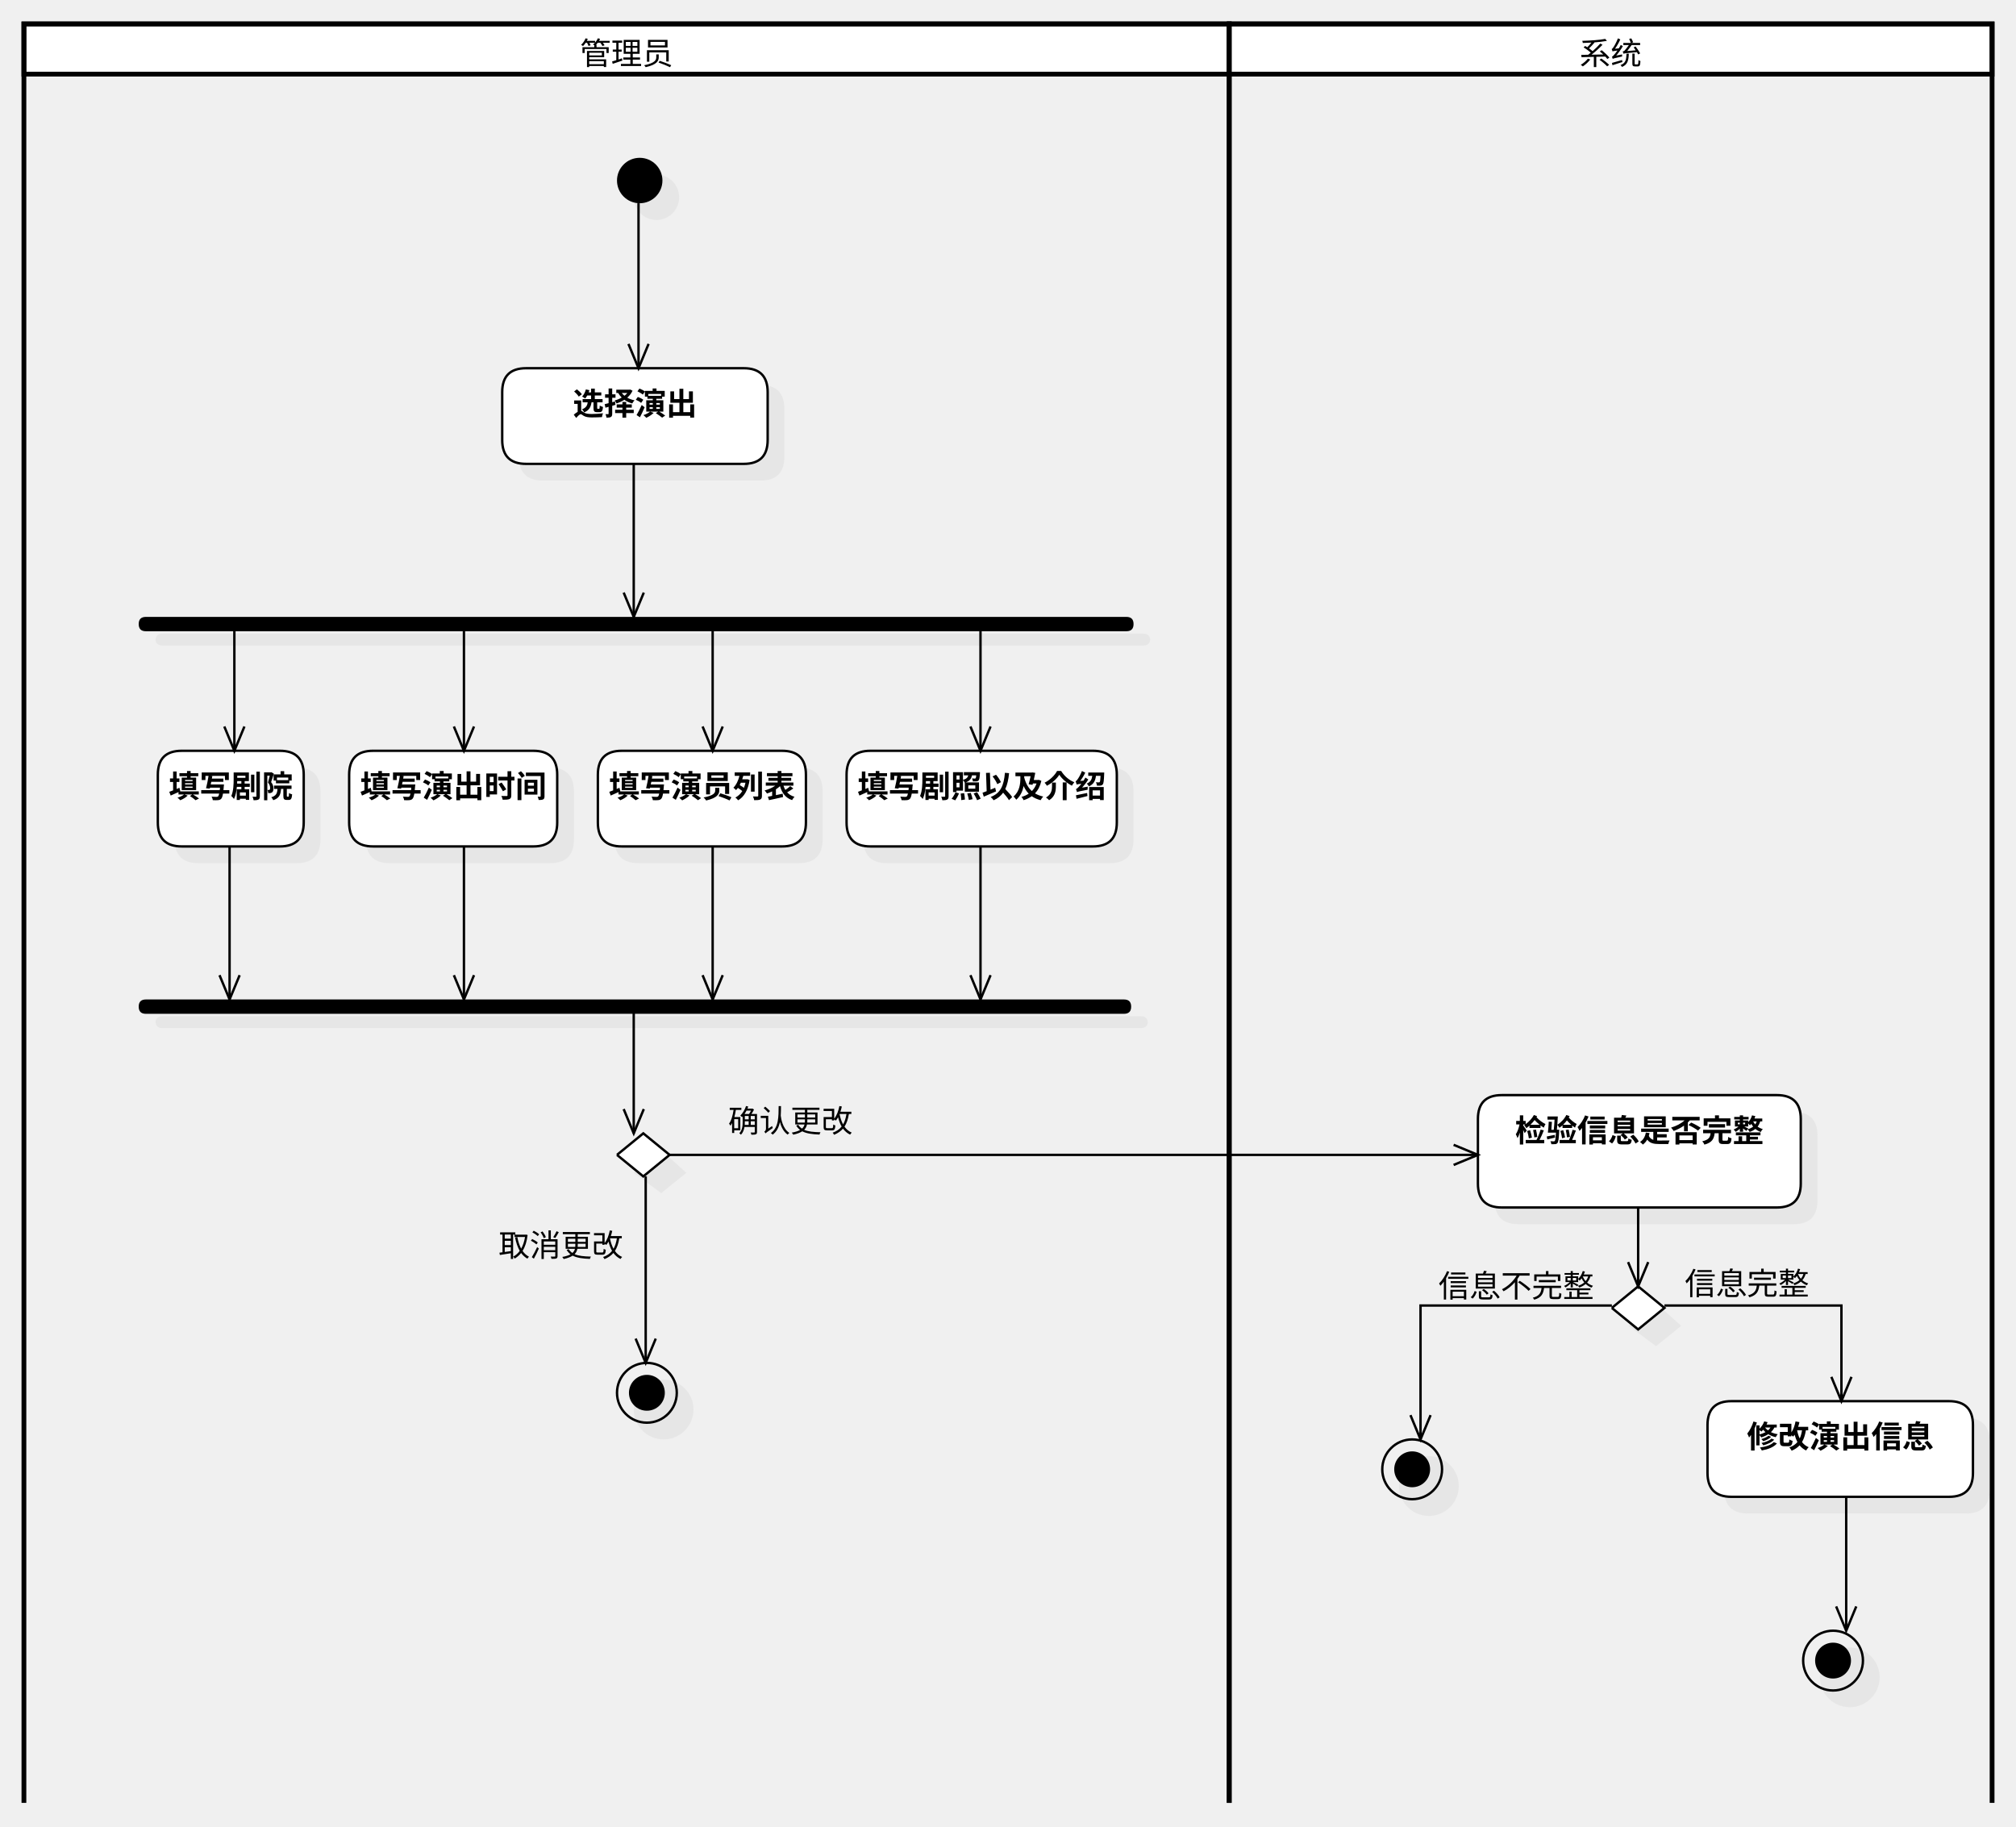
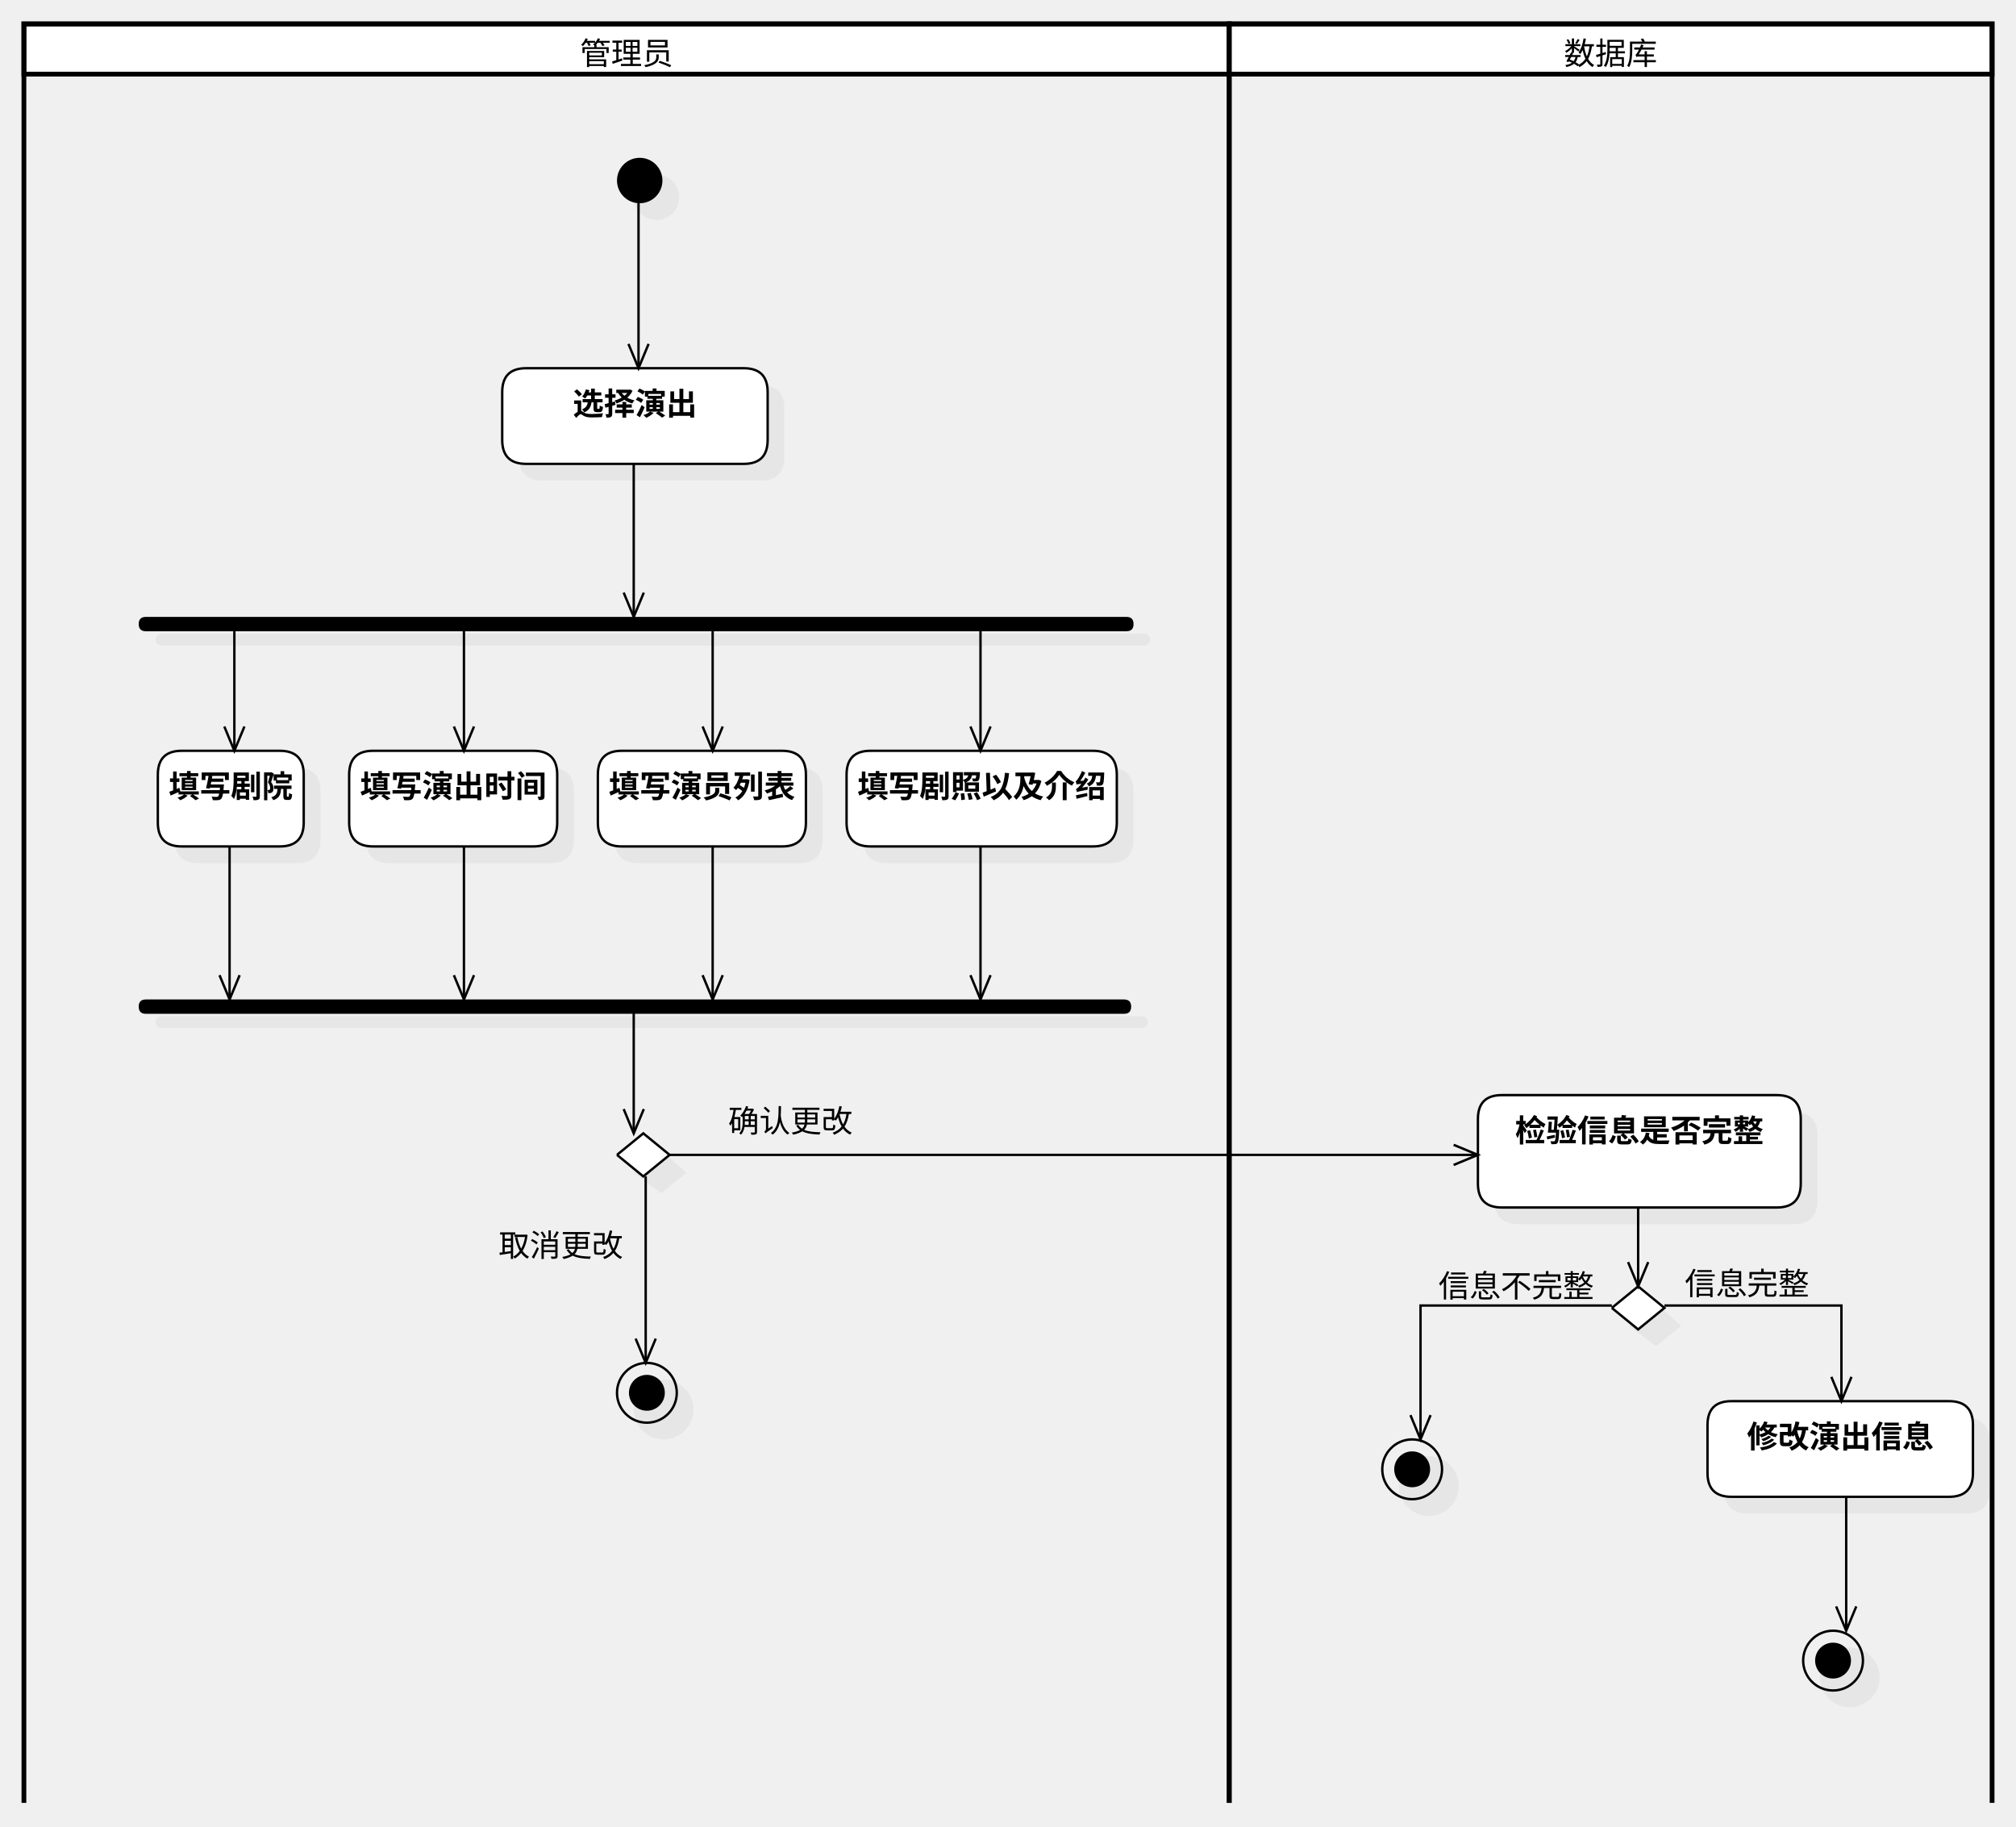
<svg xmlns="http://www.w3.org/2000/svg" version="1.1" width="843" height="764">
  <defs />
  <g>
    <g transform="translate(-30,-150) scale(1,1)">
      <rect fill="#ffffff" stroke="none" x="40" y="160" width="504" height="21" />
    </g>
    <g transform="translate(-30,-150) scale(1,1)">
      <path fill="none" stroke="#000000" d="M 40 160 L 544 160 L 544 181 L 40 181 L 40 160 Z Z" stroke-miterlimit="10" stroke-width="2" />
    </g>
    <g transform="translate(-30,-150) scale(1,1)">
      <path fill="none" stroke="#000000" d="M 40 904 L 40 160 L 544 160 L 544 904" stroke-miterlimit="10" stroke-width="2" />
    </g>
    <g transform="translate(-30,-150) scale(1,1)">
      <g>
        <path fill="none" stroke="none" />
        <text fill="#000000" stroke="none" font-family="Arial" font-size="13px" font-style="normal" font-weight="normal" text-decoration="none" x="272.5" y="177">管理员</text>
      </g>
    </g>
    <g transform="translate(-30,-150) scale(1,1)">
      <rect fill="#ffffff" stroke="none" x="544" y="160" width="319" height="21" />
    </g>
    <g transform="translate(-30,-150) scale(1,1)">
      <path fill="none" stroke="#000000" d="M 544 160 L 863 160 L 863 181 L 544 181 L 544 160 Z Z" stroke-miterlimit="10" stroke-width="2" />
    </g>
    <g transform="translate(-30,-150) scale(1,1)">
      <path fill="none" stroke="#000000" d="M 544 904 L 544 160 L 863 160 L 863 904" stroke-miterlimit="10" stroke-width="2" />
    </g>
    <g transform="translate(-30,-150) scale(1,1)">
      <g>
        <path fill="none" stroke="none" />
-         <text fill="#000000" stroke="none" font-family="Arial" font-size="13px" font-style="normal" font-weight="normal" text-decoration="none" x="690.5" y="177">系统</text>
+         <text fill="#000000" stroke="none" font-family="Arial" font-size="13px" font-style="normal" font-weight="normal" text-decoration="none" x="684" y="177">数据库</text>
      </g>
    </g>
    <g transform="translate(-30,-150) scale(1,1)">
      <path fill="#C0C0C0" stroke="none" d="M 98 415 L 508 415 Q 511 415 511 418 L 511 417 Q 511 420 508 420 L 98 420 Q 95 420 95 417 L 95 418 Q 95 415 98 415 Z" opacity="0.2" />
    </g>
    <g transform="translate(-30,-150) scale(1,1)">
      <path fill="#000000" stroke="none" d="M 91 408 L 501 408 Q 504 408 504 411 L 504 411 Q 504 414 501 414 L 91 414 Q 88 414 88 411 L 88 411 Q 88 408 91 408 Z" />
    </g>
    <g transform="translate(-30,-150) scale(1,1)">
      <path fill="#C0C0C0" stroke="none" d="M 295 232.5 C 295 227.253 299.253 223 304.5 223 C 309.747 223 314 227.253 314 232.5 C 314 237.747 309.747 242 304.5 242 C 299.253 242 295 237.747 295 232.5 Z" opacity="0.2" />
    </g>
    <g transform="translate(-30,-150) scale(1,1)">
      <path fill="#000000" stroke="none" d="M 288 225.5 C 288 220.253 292.253 216 297.5 216 C 302.747 216 307 220.253 307 225.5 C 307 230.747 302.747 235 297.5 235 C 292.253 235 288 230.747 288 225.5 Z" />
    </g>
    <g transform="translate(-30,-150) scale(1,1)">
      <path fill="#C0C0C0" stroke="none" d="M 257 311 L 348 311 Q 358 311 358 321 L 358 341 Q 358 351 348 351 L 257 351 Q 247 351 247 341 L 247 321 Q 247 311 257 311 Z" opacity="0.2" />
    </g>
    <g transform="translate(-30,-150) scale(1,1)">
      <path fill="#ffffff" stroke="none" d="M 250 304 L 341 304 Q 351 304 351 314 L 351 334 Q 351 344 341 344 L 250 344 Q 240 344 240 334 L 240 314 Q 240 304 250 304 Z" />
    </g>
    <g transform="translate(-30,-150) scale(1,1)">
      <path fill="none" stroke="#000000" d="M 250 304 L 341 304 Q 351 304 351 314 L 351 334 Q 351 344 341 344 L 250 344 Q 240 344 240 334 L 240 314 Q 240 304 250 304 Z" stroke-miterlimit="10" />
    </g>
    <g transform="translate(-30,-150) scale(1,1)">
      <g>
        <path fill="none" stroke="none" />
        <text fill="#000000" stroke="none" font-family="Arial" font-size="13px" font-style="normal" font-weight="bold" text-decoration="none" x="269.5" y="323.5">选择演出</text>
      </g>
    </g>
    <g transform="translate(-30,-150) scale(1,1)">
      <path fill="#C0C0C0" stroke="none" d="M 113 471 L 154 471 Q 164 471 164 481 L 164 501 Q 164 511 154 511 L 113 511 Q 103 511 103 501 L 103 481 Q 103 471 113 471 Z" opacity="0.2" />
    </g>
    <g transform="translate(-30,-150) scale(1,1)">
      <path fill="#ffffff" stroke="none" d="M 106 464 L 147 464 Q 157 464 157 474 L 157 494 Q 157 504 147 504 L 106 504 Q 96 504 96 494 L 96 474 Q 96 464 106 464 Z" />
    </g>
    <g transform="translate(-30,-150) scale(1,1)">
      <path fill="none" stroke="#000000" d="M 106 464 L 147 464 Q 157 464 157 474 L 157 494 Q 157 504 147 504 L 106 504 Q 96 504 96 494 L 96 474 Q 96 464 106 464 Z" stroke-miterlimit="10" />
    </g>
    <g transform="translate(-30,-150) scale(1,1)">
      <g>
        <path fill="none" stroke="none" />
        <text fill="#000000" stroke="none" font-family="Arial" font-size="13px" font-style="normal" font-weight="bold" text-decoration="none" x="100.5" y="483.5">填写剧院</text>
      </g>
    </g>
    <g transform="translate(-30,-150) scale(1,1)">
      <path fill="#C0C0C0" stroke="none" d="M 193 471 L 260 471 Q 270 471 270 481 L 270 501 Q 270 511 260 511 L 193 511 Q 183 511 183 501 L 183 481 Q 183 471 193 471 Z" opacity="0.2" />
    </g>
    <g transform="translate(-30,-150) scale(1,1)">
      <path fill="#ffffff" stroke="none" d="M 186 464 L 253 464 Q 263 464 263 474 L 263 494 Q 263 504 253 504 L 186 504 Q 176 504 176 494 L 176 474 Q 176 464 186 464 Z" />
    </g>
    <g transform="translate(-30,-150) scale(1,1)">
      <path fill="none" stroke="#000000" d="M 186 464 L 253 464 Q 263 464 263 474 L 263 494 Q 263 504 253 504 L 186 504 Q 176 504 176 494 L 176 474 Q 176 464 186 464 Z" stroke-miterlimit="10" />
    </g>
    <g transform="translate(-30,-150) scale(1,1)">
      <g>
        <path fill="none" stroke="none" />
        <text fill="#000000" stroke="none" font-family="Arial" font-size="13px" font-style="normal" font-weight="bold" text-decoration="none" x="180.5" y="483.5">填写演出时间</text>
      </g>
    </g>
    <g transform="translate(-30,-150) scale(1,1)">
      <path fill="#C0C0C0" stroke="none" d="M 297 471 L 364 471 Q 374 471 374 481 L 374 501 Q 374 511 364 511 L 297 511 Q 287 511 287 501 L 287 481 Q 287 471 297 471 Z" opacity="0.2" />
    </g>
    <g transform="translate(-30,-150) scale(1,1)">
      <path fill="#ffffff" stroke="none" d="M 290 464 L 357 464 Q 367 464 367 474 L 367 494 Q 367 504 357 504 L 290 504 Q 280 504 280 494 L 280 474 Q 280 464 290 464 Z" />
    </g>
    <g transform="translate(-30,-150) scale(1,1)">
      <path fill="none" stroke="#000000" d="M 290 464 L 357 464 Q 367 464 367 474 L 367 494 Q 367 504 357 504 L 290 504 Q 280 504 280 494 L 280 474 Q 280 464 290 464 Z" stroke-miterlimit="10" />
    </g>
    <g transform="translate(-30,-150) scale(1,1)">
      <g>
        <path fill="none" stroke="none" />
        <text fill="#000000" stroke="none" font-family="Arial" font-size="13px" font-style="normal" font-weight="bold" text-decoration="none" x="284.5" y="483.5">填写演员列表</text>
      </g>
    </g>
    <g transform="translate(-30,-150) scale(1,1)">
      <path fill="#C0C0C0" stroke="none" d="M 401 471 L 494 471 Q 504 471 504 481 L 504 501 Q 504 511 494 511 L 401 511 Q 391 511 391 501 L 391 481 Q 391 471 401 471 Z" opacity="0.2" />
    </g>
    <g transform="translate(-30,-150) scale(1,1)">
      <path fill="#ffffff" stroke="none" d="M 394 464 L 487 464 Q 497 464 497 474 L 497 494 Q 497 504 487 504 L 394 504 Q 384 504 384 494 L 384 474 Q 384 464 394 464 Z" />
    </g>
    <g transform="translate(-30,-150) scale(1,1)">
      <path fill="none" stroke="#000000" d="M 394 464 L 487 464 Q 497 464 497 474 L 497 494 Q 497 504 487 504 L 394 504 Q 384 504 384 494 L 384 474 Q 384 464 394 464 Z" stroke-miterlimit="10" />
    </g>
    <g transform="translate(-30,-150) scale(1,1)">
      <g>
        <path fill="none" stroke="none" />
        <text fill="#000000" stroke="none" font-family="Arial" font-size="13px" font-style="normal" font-weight="bold" text-decoration="none" x="388.5" y="483.5">填写剧照以及介绍</text>
      </g>
    </g>
    <g transform="translate(-30,-150) scale(1,1)">
      <path fill="#C0C0C0" stroke="none" d="M 98 575 L 507 575 Q 510 575 510 578 L 510 577 Q 510 580 507 580 L 98 580 Q 95 580 95 577 L 95 578 Q 95 575 98 575 Z" opacity="0.2" />
    </g>
    <g transform="translate(-30,-150) scale(1,1)">
      <path fill="#000000" stroke="none" d="M 91 568 L 500 568 Q 503 568 503 571 L 503 571 Q 503 574 500 574 L 91 574 Q 88 574 88 571 L 88 571 Q 88 568 91 568 Z" />
    </g>
    <g transform="translate(-30,-150) scale(1,1)">
      <path fill="#C0C0C0" stroke="none" d="M 295 640.5 L 306.5 631 L 317 640.5 L 306.5 649 L 295 640.5" opacity="0.2" />
    </g>
    <g transform="translate(-30,-150) scale(1,1)">
      <path fill="#ffffff" stroke="none" d="M 288 633 L 299 624 L 310 633 L 299 642 L 288 633" />
    </g>
    <g transform="translate(-30,-150) scale(1,1)">
      <path fill="none" stroke="#000000" d="M 288 633 L 299 624 L 310 633 L 299 642 L 288 633 L 288 633" stroke-miterlimit="10" />
    </g>
    <g transform="translate(-30,-150) scale(1,1)">
      <path fill="#C0C0C0" stroke="none" d="M 665 615 L 780 615 Q 790 615 790 625 L 790 652 Q 790 662 780 662 L 665 662 Q 655 662 655 652 L 655 625 Q 655 615 665 615 Z" opacity="0.2" />
    </g>
    <g transform="translate(-30,-150) scale(1,1)">
      <path fill="#ffffff" stroke="none" d="M 658 608 L 773 608 Q 783 608 783 618 L 783 645 Q 783 655 773 655 L 658 655 Q 648 655 648 645 L 648 618 Q 648 608 658 608 Z" />
    </g>
    <g transform="translate(-30,-150) scale(1,1)">
      <path fill="none" stroke="#000000" d="M 658 608 L 773 608 Q 783 608 783 618 L 783 645 Q 783 655 773 655 L 658 655 Q 648 655 648 645 L 648 618 Q 648 608 658 608 Z" stroke-miterlimit="10" />
    </g>
    <g transform="translate(-30,-150) scale(1,1)">
      <g>
        <path fill="none" stroke="none" />
        <text fill="#000000" stroke="none" font-family="Arial" font-size="13px" font-style="normal" font-weight="bold" text-decoration="none" x="663.5" y="627.5">检验信息是否完整</text>
      </g>
    </g>
    <g transform="translate(-30,-150) scale(1,1)">
      <path fill="#C0C0C0" stroke="none" d="M 761 743 L 852 743 Q 862 743 862 753 L 862 773 Q 862 783 852 783 L 761 783 Q 751 783 751 773 L 751 753 Q 751 743 761 743 Z" opacity="0.2" />
    </g>
    <g transform="translate(-30,-150) scale(1,1)">
      <path fill="#ffffff" stroke="none" d="M 754 736 L 845 736 Q 855 736 855 746 L 855 766 Q 855 776 845 776 L 754 776 Q 744 776 744 766 L 744 746 Q 744 736 754 736 Z" />
    </g>
    <g transform="translate(-30,-150) scale(1,1)">
      <path fill="none" stroke="#000000" d="M 754 736 L 845 736 Q 855 736 855 746 L 855 766 Q 855 776 845 776 L 754 776 Q 744 776 744 766 L 744 746 Q 744 736 754 736 Z" stroke-miterlimit="10" />
    </g>
    <g transform="translate(-30,-150) scale(1,1)">
      <g>
        <path fill="none" stroke="none" />
        <text fill="#000000" stroke="none" font-family="Arial" font-size="13px" font-style="normal" font-weight="bold" text-decoration="none" x="760.5" y="755.5">修改演出信息</text>
      </g>
    </g>
    <g transform="translate(-30,-150) scale(1,1)">
      <path fill="none" stroke="#000000" d="M 297 235 L 297 304" stroke-miterlimit="10" />
    </g>
    <g transform="translate(-30,-150) scale(1,1)">
      <path fill="none" stroke="#000000" d="M 292.79 293.837 L 297 304 L 301.21 293.837" stroke-miterlimit="10" />
    </g>
    <g transform="translate(-30,-150) scale(1,1)">
      <path fill="none" stroke="#000000" d="M 295 344 L 295 408" stroke-miterlimit="10" />
    </g>
    <g transform="translate(-30,-150) scale(1,1)">
      <path fill="none" stroke="#000000" d="M 290.79 397.837 L 295 408 L 299.21 397.837" stroke-miterlimit="10" />
    </g>
    <g transform="translate(-30,-150) scale(1,1)">
      <path fill="none" stroke="#000000" d="M 128 413 L 128 464" stroke-miterlimit="10" />
    </g>
    <g transform="translate(-30,-150) scale(1,1)">
      <path fill="none" stroke="#000000" d="M 123.79 453.837 L 128 464 L 132.21 453.837" stroke-miterlimit="10" />
    </g>
    <g transform="translate(-30,-150) scale(1,1)">
      <path fill="none" stroke="#000000" d="M 224 413 L 224 464" stroke-miterlimit="10" />
    </g>
    <g transform="translate(-30,-150) scale(1,1)">
      <path fill="none" stroke="#000000" d="M 219.79 453.837 L 224 464 L 228.21 453.837" stroke-miterlimit="10" />
    </g>
    <g transform="translate(-30,-150) scale(1,1)">
      <path fill="none" stroke="#000000" d="M 328 413 L 328 464" stroke-miterlimit="10" />
    </g>
    <g transform="translate(-30,-150) scale(1,1)">
      <path fill="none" stroke="#000000" d="M 323.79 453.837 L 328 464 L 332.21 453.837" stroke-miterlimit="10" />
    </g>
    <g transform="translate(-30,-150) scale(1,1)">
      <path fill="none" stroke="#000000" d="M 440 413 L 440 464" stroke-miterlimit="10" />
    </g>
    <g transform="translate(-30,-150) scale(1,1)">
      <path fill="none" stroke="#000000" d="M 435.79 453.837 L 440 464 L 444.21 453.837" stroke-miterlimit="10" />
    </g>
    <g transform="translate(-30,-150) scale(1,1)">
      <path fill="none" stroke="#000000" d="M 126 504 L 126 568" stroke-miterlimit="10" />
    </g>
    <g transform="translate(-30,-150) scale(1,1)">
      <path fill="none" stroke="#000000" d="M 121.79 557.837 L 126 568 L 130.21 557.837" stroke-miterlimit="10" />
    </g>
    <g transform="translate(-30,-150) scale(1,1)">
      <path fill="none" stroke="#000000" d="M 224 504 L 224 568" stroke-miterlimit="10" />
    </g>
    <g transform="translate(-30,-150) scale(1,1)">
      <path fill="none" stroke="#000000" d="M 219.79 557.837 L 224 568 L 228.21 557.837" stroke-miterlimit="10" />
    </g>
    <g transform="translate(-30,-150) scale(1,1)">
      <path fill="none" stroke="#000000" d="M 328 504 L 328 568" stroke-miterlimit="10" />
    </g>
    <g transform="translate(-30,-150) scale(1,1)">
      <path fill="none" stroke="#000000" d="M 323.79 557.837 L 328 568 L 332.21 557.837" stroke-miterlimit="10" />
    </g>
    <g transform="translate(-30,-150) scale(1,1)">
      <path fill="none" stroke="#000000" d="M 440 504 L 440 568" stroke-miterlimit="10" />
    </g>
    <g transform="translate(-30,-150) scale(1,1)">
      <path fill="none" stroke="#000000" d="M 435.79 557.837 L 440 568 L 444.21 557.837" stroke-miterlimit="10" />
    </g>
    <g transform="translate(-30,-150) scale(1,1)">
      <path fill="none" stroke="#000000" d="M 295 573 L 295 624" stroke-miterlimit="10" />
    </g>
    <g transform="translate(-30,-150) scale(1,1)">
      <path fill="none" stroke="#000000" d="M 290.79 613.837 L 295 624 L 299.21 613.837" stroke-miterlimit="10" />
    </g>
    <g transform="translate(-30,-150) scale(1,1)">
      <path fill="none" stroke="#000000" d="M 310 633 L 648 633" stroke-miterlimit="10" />
    </g>
    <g transform="translate(-30,-150) scale(1,1)">
      <path fill="none" stroke="#000000" d="M 637.837 637.21 L 648 633 L 637.837 628.79" stroke-miterlimit="10" />
    </g>
    <g transform="translate(-30,-150) scale(1,1)">
      <g>
        <path fill="none" stroke="none" />
        <text fill="#000000" stroke="none" font-family="Arial" font-size="13px" font-style="normal" font-weight="normal" text-decoration="none" x="334.5" y="623.5">确认更改</text>
      </g>
    </g>
    <g transform="translate(-30,-150) scale(1,1)">
      <path fill="#C0C0C0" stroke="none" d="M 295 739.5 C 295 732.596 300.596 727 307.5 727 C 314.404 727 320 732.596 320 739.5 C 320 746.404 314.404 752 307.5 752 C 300.596 752 295 746.404 295 739.5 Z" opacity="0.2" />
    </g>
    <g transform="translate(-30,-150) scale(1,1)">
      <path fill="none" stroke="#000000" d="M 288 732.5 C 288 725.596 293.596 720 300.5 720 C 307.404 720 313 725.596 313 732.5 C 313 739.404 307.404 745 300.5 745 C 293.596 745 288 739.404 288 732.5 Z" stroke-miterlimit="10" />
    </g>
    <g transform="translate(-30,-150) scale(1,1)">
      <path fill="#000000" stroke="none" d="M 293 732.5 C 293 728.358 296.358 725 300.5 725 C 304.642 725 308 728.358 308 732.5 C 308 736.642 304.642 740 300.5 740 C 296.358 740 293 736.642 293 732.5 Z" />
    </g>
    <g transform="translate(-30,-150) scale(1,1)">
      <path fill="none" stroke="#000000" d="M 300 642 L 300 720" stroke-miterlimit="10" />
    </g>
    <g transform="translate(-30,-150) scale(1,1)">
      <path fill="none" stroke="#000000" d="M 295.79 709.837 L 300 720 L 304.21 709.837" stroke-miterlimit="10" />
    </g>
    <g transform="translate(-30,-150) scale(1,1)">
      <g>
        <path fill="none" stroke="none" />
        <text fill="#000000" stroke="none" font-family="Arial" font-size="13px" font-style="normal" font-weight="normal" text-decoration="none" x="238.5" y="675.5">取消更改</text>
      </g>
    </g>
    <g transform="translate(-30,-150) scale(1,1)">
      <path fill="#C0C0C0" stroke="none" d="M 711 704.5 L 722.5 695 L 733 704.5 L 722.5 713 L 711 704.5" opacity="0.2" />
    </g>
    <g transform="translate(-30,-150) scale(1,1)">
      <path fill="#ffffff" stroke="none" d="M 704 697 L 715 688 L 726 697 L 715 706 L 704 697" />
    </g>
    <g transform="translate(-30,-150) scale(1,1)">
      <path fill="none" stroke="#000000" d="M 704 697 L 715 688 L 726 697 L 715 706 L 704 697 L 704 697" stroke-miterlimit="10" />
    </g>
    <g transform="translate(-30,-150) scale(1,1)">
      <path fill="#C0C0C0" stroke="none" d="M 615 771.5 C 615 764.596 620.596 759 627.5 759 C 634.404 759 640 764.596 640 771.5 C 640 778.404 634.404 784 627.5 784 C 620.596 784 615 778.404 615 771.5 Z" opacity="0.2" />
    </g>
    <g transform="translate(-30,-150) scale(1,1)">
      <path fill="none" stroke="#000000" d="M 608 764.5 C 608 757.596 613.596 752 620.5 752 C 627.404 752 633 757.596 633 764.5 C 633 771.404 627.404 777 620.5 777 C 613.596 777 608 771.404 608 764.5 Z" stroke-miterlimit="10" />
    </g>
    <g transform="translate(-30,-150) scale(1,1)">
      <path fill="#000000" stroke="none" d="M 613 764.5 C 613 760.358 616.358 757 620.5 757 C 624.642 757 628 760.358 628 764.5 C 628 768.642 624.642 772 620.5 772 C 616.358 772 613 768.642 613 764.5 Z" />
    </g>
    <g transform="translate(-30,-150) scale(1,1)">
      <path fill="#C0C0C0" stroke="none" d="M 791 851.5 C 791 844.596 796.596 839 803.5 839 C 810.404 839 816 844.596 816 851.5 C 816 858.404 810.404 864 803.5 864 C 796.596 864 791 858.404 791 851.5 Z" opacity="0.2" />
    </g>
    <g transform="translate(-30,-150) scale(1,1)">
      <path fill="none" stroke="#000000" d="M 784 844.5 C 784 837.596 789.596 832 796.5 832 C 803.404 832 809 837.596 809 844.5 C 809 851.404 803.404 857 796.5 857 C 789.596 857 784 851.404 784 844.5 Z" stroke-miterlimit="10" />
    </g>
    <g transform="translate(-30,-150) scale(1,1)">
      <path fill="#000000" stroke="none" d="M 789 844.5 C 789 840.358 792.358 837 796.5 837 C 800.642 837 804 840.358 804 844.5 C 804 848.642 800.642 852 796.5 852 C 792.358 852 789 848.642 789 844.5 Z" />
    </g>
    <g transform="translate(-30,-150) scale(1,1)">
      <path fill="none" stroke="#000000" d="M 715 655 L 715 688" stroke-miterlimit="10" />
    </g>
    <g transform="translate(-30,-150) scale(1,1)">
      <path fill="none" stroke="#000000" d="M 710.79 677.837 L 715 688 L 719.21 677.837" stroke-miterlimit="10" />
    </g>
    <g transform="translate(-30,-150) scale(1,1)">
      <path fill="none" stroke="#000000" d="M 802 776 L 802 832" stroke-miterlimit="10" />
    </g>
    <g transform="translate(-30,-150) scale(1,1)">
      <path fill="none" stroke="#000000" d="M 797.79 821.837 L 802 832 L 806.21 821.837" stroke-miterlimit="10" />
    </g>
    <g transform="translate(-30,-150) scale(1,1)">
      <path fill="none" stroke="#000000" d="M 704 696 L 624 696 L 624 752" stroke-miterlimit="10" />
    </g>
    <g transform="translate(-30,-150) scale(1,1)">
      <path fill="none" stroke="#000000" d="M 619.79 741.837 L 624 752 L 628.21 741.837" stroke-miterlimit="10" />
    </g>
    <g transform="translate(-30,-150) scale(1,1)">
      <g>
        <path fill="none" stroke="none" />
        <text fill="#000000" stroke="none" font-family="Arial" font-size="13px" font-style="normal" font-weight="normal" text-decoration="none" x="631.5" y="692.5">信息不完整</text>
      </g>
    </g>
    <g transform="translate(-30,-150) scale(1,1)">
      <path fill="none" stroke="#000000" d="M 726 696 L 800 696 L 800 736" stroke-miterlimit="10" />
    </g>
    <g transform="translate(-30,-150) scale(1,1)">
      <path fill="none" stroke="#000000" d="M 795.79 725.837 L 800 736 L 804.21 725.837" stroke-miterlimit="10" />
    </g>
    <g transform="translate(-30,-150) scale(1,1)">
      <g>
        <path fill="none" stroke="none" />
        <text fill="#000000" stroke="none" font-family="Arial" font-size="13px" font-style="normal" font-weight="normal" text-decoration="none" x="734.5" y="691.5">信息完整</text>
      </g>
    </g>
  </g>
</svg>
